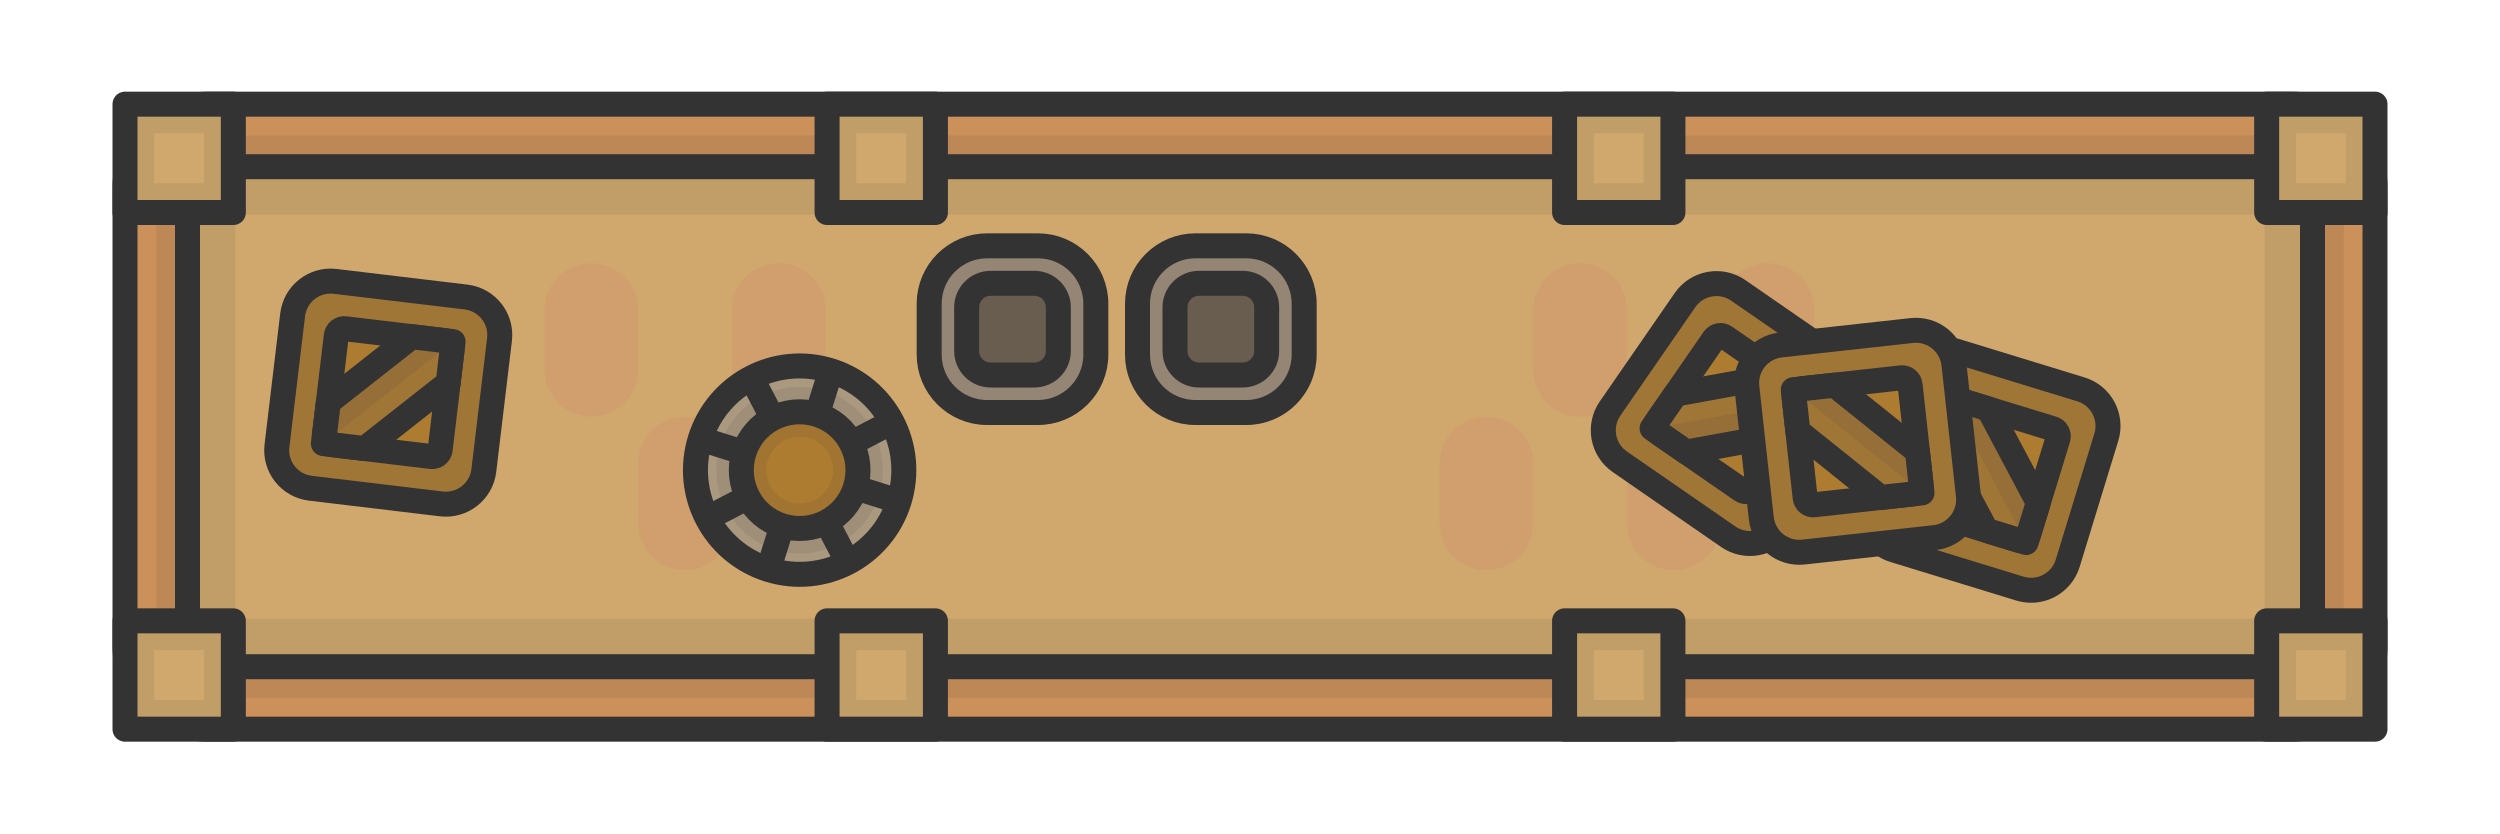
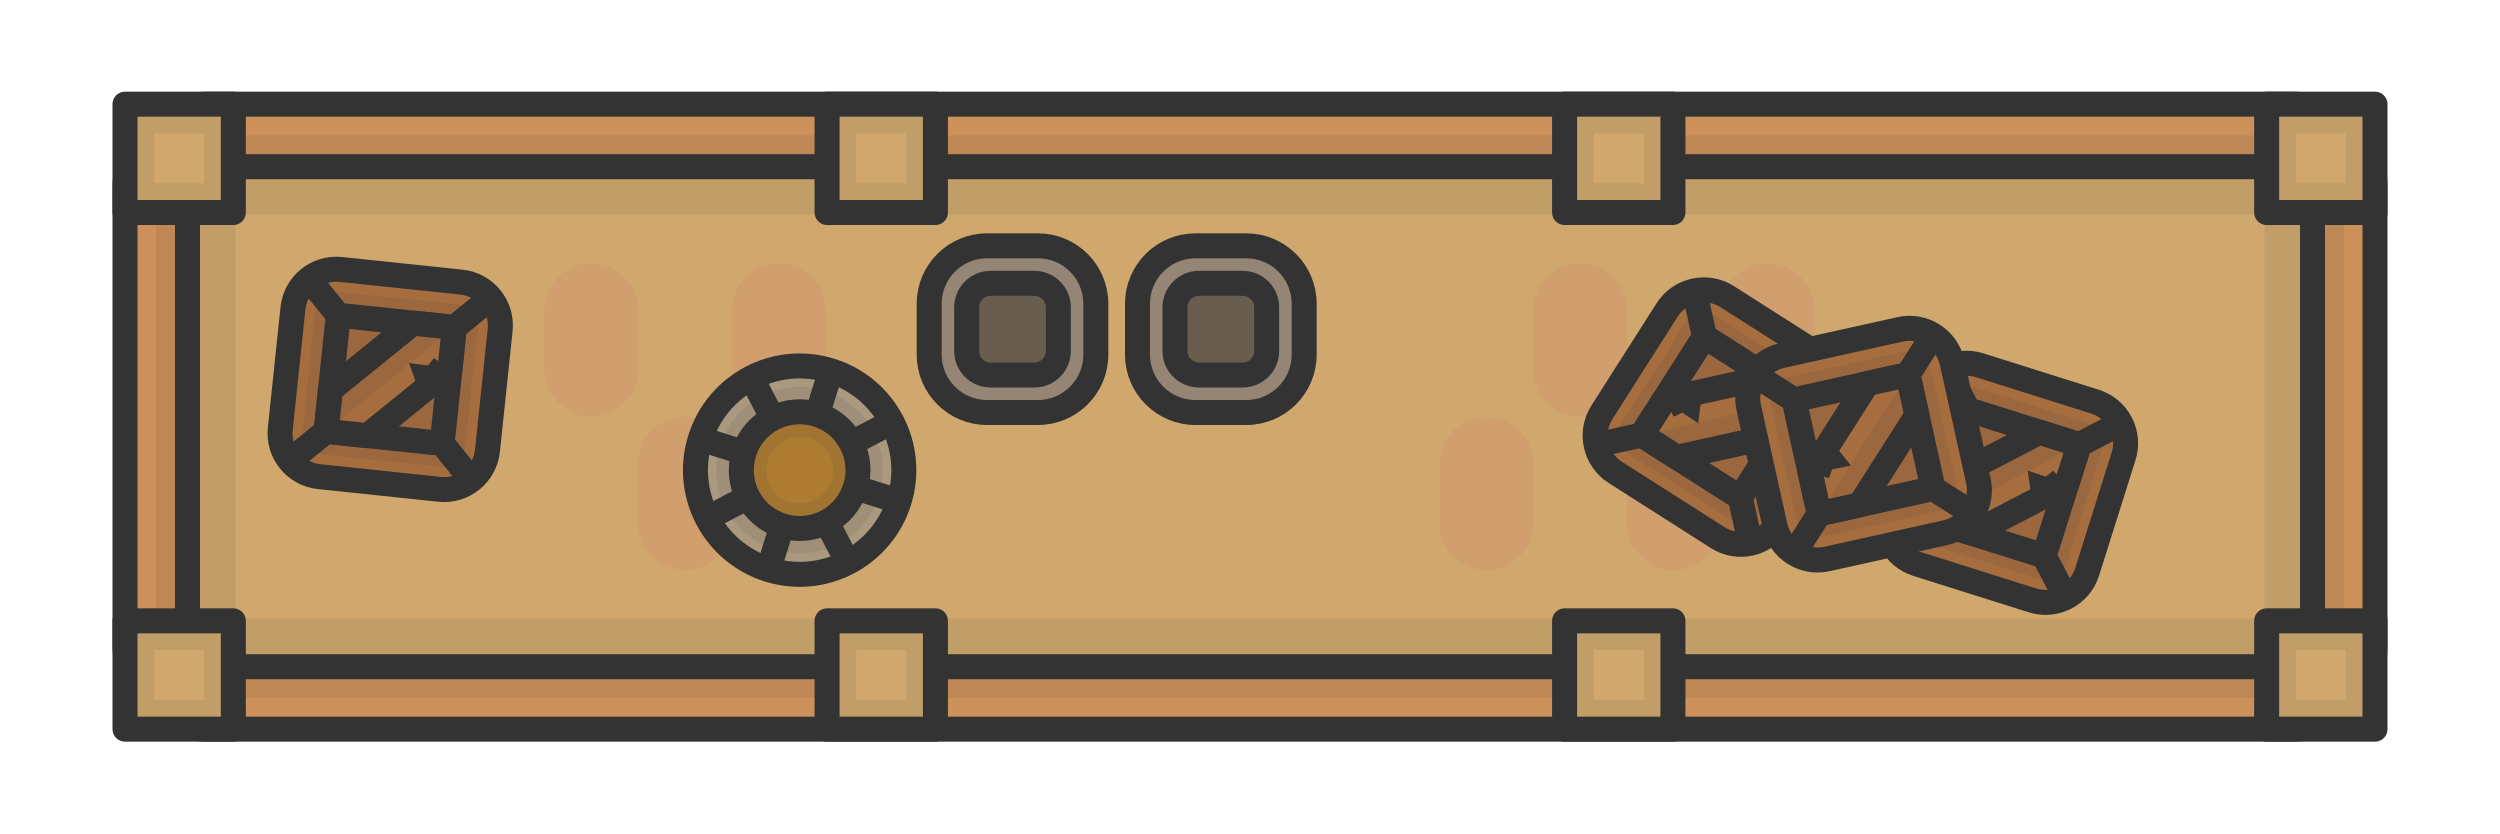
<svg xmlns="http://www.w3.org/2000/svg" width="1500mm" height="500mm" viewBox="0 0 1500 500" version="1.1" id="svg8079">
  <defs id="defs8076" />
  <g id="layer1">
-     <g id="g1235" transform="matrix(5,0,0,5,0,-2.1525574e-6)">
-       <rect style="fill:#cc905a;fill-opacity:1;fill-rule:evenodd;stroke:#333333;stroke-width:3;stroke-linecap:round;stroke-linejoin:round;stroke-miterlimit:4;stroke-dasharray:none;stroke-dashoffset:188.976" id="rect8162" width="270" height="75" x="15" y="12.5" ry="9.926" />
-       <rect style="fill:#d0a86d;fill-opacity:1;fill-rule:evenodd;stroke:#333333;stroke-width:3;stroke-linecap:round;stroke-linejoin:round;stroke-miterlimit:4;stroke-dasharray:none;stroke-dashoffset:188.976" id="rect8162-0" width="255" height="60" x="22.5" y="20" ry="4.42" />
-       <rect style="fill:none;fill-opacity:1;fill-rule:evenodd;stroke:#333333;stroke-width:9.5;stroke-linecap:round;stroke-linejoin:round;stroke-miterlimit:4;stroke-dasharray:none;stroke-dashoffset:188.976;stroke-opacity:0.1" id="rect8162-0-3" width="253" height="58" x="23.5" y="21" ry="4.273" />
-       <g id="g20707" transform="translate(-64.5,4.999998)">
-         <rect style="fill:#d0a86d;fill-opacity:1;fill-rule:evenodd;stroke:#333333;stroke-width:3;stroke-linecap:round;stroke-linejoin:round;stroke-miterlimit:4;stroke-dasharray:none;stroke-dashoffset:188.976;stroke-opacity:1" id="rect18654" width="13" height="13" x="79.5" y="7.5" ry="0" />
-         <rect style="fill:none;fill-opacity:1;fill-rule:evenodd;stroke:#333333;stroke-width:3;stroke-linecap:round;stroke-linejoin:round;stroke-miterlimit:4;stroke-dasharray:none;stroke-dashoffset:188.976;stroke-opacity:0.1" id="rect20543" width="9" height="9" x="81.5" y="9.5" />
+     <rect style="fill:#cc905a;fill-opacity:1;fill-rule:evenodd;stroke:#333333;stroke-width:15;stroke-linecap:round;stroke-linejoin:round;stroke-miterlimit:4;stroke-dasharray:none;stroke-dashoffset:188.976" id="rect8162" width="1350" height="375" x="75" y="62.5" ry="49.631" />
+     <rect style="fill:#d0a86d;fill-opacity:1;fill-rule:evenodd;stroke:#333333;stroke-width:15;stroke-linecap:round;stroke-linejoin:round;stroke-miterlimit:4;stroke-dasharray:none;stroke-dashoffset:188.976" id="rect8162-0" width="1275" height="300" x="112.5" y="100" ry="22.1" />
+     <rect style="fill:none;fill-opacity:1;fill-rule:evenodd;stroke:#333333;stroke-width:47.5;stroke-linecap:round;stroke-linejoin:round;stroke-miterlimit:4;stroke-dasharray:none;stroke-dashoffset:188.976;stroke-opacity:0.1" id="rect8162-0-3" width="1265" height="290" x="117.5" y="105" ry="21.364" />
+     <g id="g20707" transform="matrix(5,0,0,5,-322.5,24.99999)">
+       <rect style="fill:#d0a86d;fill-opacity:1;fill-rule:evenodd;stroke:#333333;stroke-width:3;stroke-linecap:round;stroke-linejoin:round;stroke-miterlimit:4;stroke-dasharray:none;stroke-dashoffset:188.976;stroke-opacity:1" id="rect18654" width="13" height="13" x="79.5" y="7.5" ry="0" />
+       <rect style="fill:none;fill-opacity:1;fill-rule:evenodd;stroke:#333333;stroke-width:3;stroke-linecap:round;stroke-linejoin:round;stroke-miterlimit:4;stroke-dasharray:none;stroke-dashoffset:188.976;stroke-opacity:0.1" id="rect20543" width="9" height="9" x="81.5" y="9.5" />
+     </g>
+     <g id="g20707-4" transform="matrix(5,0,0,5,-322.5,335)">
+       <rect style="fill:#d0a86d;fill-opacity:1;fill-rule:evenodd;stroke:#333333;stroke-width:3;stroke-linecap:round;stroke-linejoin:round;stroke-miterlimit:4;stroke-dasharray:none;stroke-dashoffset:188.976;stroke-opacity:1" id="rect18654-0" width="13" height="13" x="79.5" y="7.5" ry="0" />
+       <rect style="fill:none;fill-opacity:1;fill-rule:evenodd;stroke:#333333;stroke-width:3;stroke-linecap:round;stroke-linejoin:round;stroke-miterlimit:4;stroke-dasharray:none;stroke-dashoffset:188.976;stroke-opacity:0.1" id="rect20543-4" width="9" height="9" x="81.5" y="9.5" />
+     </g>
+     <g id="g20707-1" transform="matrix(5,0,0,5,962.5,24.99999)">
+       <rect style="fill:#d0a86d;fill-opacity:1;fill-rule:evenodd;stroke:#333333;stroke-width:3;stroke-linecap:round;stroke-linejoin:round;stroke-miterlimit:4;stroke-dasharray:none;stroke-dashoffset:188.976;stroke-opacity:1" id="rect18654-9" width="13" height="13" x="79.5" y="7.5" ry="0" />
+       <rect style="fill:none;fill-opacity:1;fill-rule:evenodd;stroke:#333333;stroke-width:3;stroke-linecap:round;stroke-linejoin:round;stroke-miterlimit:4;stroke-dasharray:none;stroke-dashoffset:188.976;stroke-opacity:0.1" id="rect20543-7" width="9" height="9" x="81.5" y="9.5" />
+     </g>
+     <g id="g2453" transform="matrix(5,0,0,5,488.75,255.0038)">
+       <g id="g20707-7-1" transform="translate(-78,-46.00075)">
+         <rect style="fill:#d0a86d;fill-opacity:1;fill-rule:evenodd;stroke:#333333;stroke-width:3;stroke-linecap:round;stroke-linejoin:round;stroke-miterlimit:4;stroke-dasharray:none;stroke-dashoffset:188.976;stroke-opacity:1" id="rect18654-2-4" width="13" height="13" x="79.5" y="7.5" ry="0" />
+         <rect style="fill:none;fill-opacity:1;fill-rule:evenodd;stroke:#333333;stroke-width:3;stroke-linecap:round;stroke-linejoin:round;stroke-miterlimit:4;stroke-dasharray:none;stroke-dashoffset:188.976;stroke-opacity:0.1" id="rect20543-9-1" width="9" height="9" x="81.5" y="9.5" />
      </g>
-       <g id="g20707-4" transform="translate(-64.5,67)">
-         <rect style="fill:#d0a86d;fill-opacity:1;fill-rule:evenodd;stroke:#333333;stroke-width:3;stroke-linecap:round;stroke-linejoin:round;stroke-miterlimit:4;stroke-dasharray:none;stroke-dashoffset:188.976;stroke-opacity:1" id="rect18654-0" width="13" height="13" x="79.5" y="7.5" ry="0" />
-         <rect style="fill:none;fill-opacity:1;fill-rule:evenodd;stroke:#333333;stroke-width:3;stroke-linecap:round;stroke-linejoin:round;stroke-miterlimit:4;stroke-dasharray:none;stroke-dashoffset:188.976;stroke-opacity:0.1" id="rect20543-4" width="9" height="9" x="81.5" y="9.5" />
+       <g id="g20707-1-1-0" transform="translate(10.5,-46.00075)">
+         <rect style="fill:#d0a86d;fill-opacity:1;fill-rule:evenodd;stroke:#333333;stroke-width:3;stroke-linecap:round;stroke-linejoin:round;stroke-miterlimit:4;stroke-dasharray:none;stroke-dashoffset:188.976;stroke-opacity:1" id="rect18654-9-4-8" width="13" height="13" x="79.5" y="7.5" ry="0" />
+         <rect style="fill:none;fill-opacity:1;fill-rule:evenodd;stroke:#333333;stroke-width:3;stroke-linecap:round;stroke-linejoin:round;stroke-miterlimit:4;stroke-dasharray:none;stroke-dashoffset:188.976;stroke-opacity:0.1" id="rect20543-7-7-2" width="9" height="9" x="81.5" y="9.5" />
      </g>
-       <g id="g20707-1" transform="translate(192.5,4.999998)">
-         <rect style="fill:#d0a86d;fill-opacity:1;fill-rule:evenodd;stroke:#333333;stroke-width:3;stroke-linecap:round;stroke-linejoin:round;stroke-miterlimit:4;stroke-dasharray:none;stroke-dashoffset:188.976;stroke-opacity:1" id="rect18654-9" width="13" height="13" x="79.5" y="7.5" ry="0" />
-         <rect style="fill:none;fill-opacity:1;fill-rule:evenodd;stroke:#333333;stroke-width:3;stroke-linecap:round;stroke-linejoin:round;stroke-miterlimit:4;stroke-dasharray:none;stroke-dashoffset:188.976;stroke-opacity:0.1" id="rect20543-7" width="9" height="9" x="81.5" y="9.5" />
+     </g>
+     <g id="g2453-4" transform="matrix(5,0,0,5,488.75,565.0037)">
+       <g id="g20707-7-1-7" transform="translate(-78,-46.00075)">
+         <rect style="fill:#d0a86d;fill-opacity:1;fill-rule:evenodd;stroke:#333333;stroke-width:3;stroke-linecap:round;stroke-linejoin:round;stroke-miterlimit:4;stroke-dasharray:none;stroke-dashoffset:188.976;stroke-opacity:1" id="rect18654-2-4-5" width="13" height="13" x="79.5" y="7.5" ry="0" />
+         <rect style="fill:none;fill-opacity:1;fill-rule:evenodd;stroke:#333333;stroke-width:3;stroke-linecap:round;stroke-linejoin:round;stroke-miterlimit:4;stroke-dasharray:none;stroke-dashoffset:188.976;stroke-opacity:0.1" id="rect20543-9-1-7" width="9" height="9" x="81.5" y="9.5" />
      </g>
-       <g id="g2453" transform="translate(97.75,51.00075)">
-         <g id="g20707-7-1" transform="translate(-78,-46.00075)">
-           <rect style="fill:#d0a86d;fill-opacity:1;fill-rule:evenodd;stroke:#333333;stroke-width:3;stroke-linecap:round;stroke-linejoin:round;stroke-miterlimit:4;stroke-dasharray:none;stroke-dashoffset:188.976;stroke-opacity:1" id="rect18654-2-4" width="13" height="13" x="79.5" y="7.5" ry="0" />
-           <rect style="fill:none;fill-opacity:1;fill-rule:evenodd;stroke:#333333;stroke-width:3;stroke-linecap:round;stroke-linejoin:round;stroke-miterlimit:4;stroke-dasharray:none;stroke-dashoffset:188.976;stroke-opacity:0.1" id="rect20543-9-1" width="9" height="9" x="81.5" y="9.5" />
-         </g>
-         <g id="g20707-1-1-0" transform="translate(10.5,-46.00075)">
-           <rect style="fill:#d0a86d;fill-opacity:1;fill-rule:evenodd;stroke:#333333;stroke-width:3;stroke-linecap:round;stroke-linejoin:round;stroke-miterlimit:4;stroke-dasharray:none;stroke-dashoffset:188.976;stroke-opacity:1" id="rect18654-9-4-8" width="13" height="13" x="79.5" y="7.5" ry="0" />
-           <rect style="fill:none;fill-opacity:1;fill-rule:evenodd;stroke:#333333;stroke-width:3;stroke-linecap:round;stroke-linejoin:round;stroke-miterlimit:4;stroke-dasharray:none;stroke-dashoffset:188.976;stroke-opacity:0.1" id="rect20543-7-7-2" width="9" height="9" x="81.5" y="9.5" />
-         </g>
+       <g id="g20707-1-1-0-8" transform="translate(10.5,-46.00075)">
+         <rect style="fill:#d0a86d;fill-opacity:1;fill-rule:evenodd;stroke:#333333;stroke-width:3;stroke-linecap:round;stroke-linejoin:round;stroke-miterlimit:4;stroke-dasharray:none;stroke-dashoffset:188.976;stroke-opacity:1" id="rect18654-9-4-8-6" width="13" height="13" x="79.5" y="7.5" ry="0" />
+         <rect style="fill:none;fill-opacity:1;fill-rule:evenodd;stroke:#333333;stroke-width:3;stroke-linecap:round;stroke-linejoin:round;stroke-miterlimit:4;stroke-dasharray:none;stroke-dashoffset:188.976;stroke-opacity:0.1" id="rect20543-7-7-2-5" width="9" height="9" x="81.5" y="9.5" />
      </g>
-       <g id="g2453-4" transform="translate(97.75,113.0007)">
-         <g id="g20707-7-1-7" transform="translate(-78,-46.00075)">
-           <rect style="fill:#d0a86d;fill-opacity:1;fill-rule:evenodd;stroke:#333333;stroke-width:3;stroke-linecap:round;stroke-linejoin:round;stroke-miterlimit:4;stroke-dasharray:none;stroke-dashoffset:188.976;stroke-opacity:1" id="rect18654-2-4-5" width="13" height="13" x="79.5" y="7.5" ry="0" />
-           <rect style="fill:none;fill-opacity:1;fill-rule:evenodd;stroke:#333333;stroke-width:3;stroke-linecap:round;stroke-linejoin:round;stroke-miterlimit:4;stroke-dasharray:none;stroke-dashoffset:188.976;stroke-opacity:0.1" id="rect20543-9-1-7" width="9" height="9" x="81.5" y="9.5" />
-         </g>
-         <g id="g20707-1-1-0-8" transform="translate(10.5,-46.00075)">
-           <rect style="fill:#d0a86d;fill-opacity:1;fill-rule:evenodd;stroke:#333333;stroke-width:3;stroke-linecap:round;stroke-linejoin:round;stroke-miterlimit:4;stroke-dasharray:none;stroke-dashoffset:188.976;stroke-opacity:1" id="rect18654-9-4-8-6" width="13" height="13" x="79.5" y="7.5" ry="0" />
-           <rect style="fill:none;fill-opacity:1;fill-rule:evenodd;stroke:#333333;stroke-width:3;stroke-linecap:round;stroke-linejoin:round;stroke-miterlimit:4;stroke-dasharray:none;stroke-dashoffset:188.976;stroke-opacity:0.1" id="rect20543-7-7-2-5" width="9" height="9" x="81.5" y="9.5" />
-         </g>
-       </g>
-       <g id="g20707-0" transform="translate(192.5,67)">
-         <rect style="fill:#d0a86d;fill-opacity:1;fill-rule:evenodd;stroke:#333333;stroke-width:3;stroke-linecap:round;stroke-linejoin:round;stroke-miterlimit:4;stroke-dasharray:none;stroke-dashoffset:188.976;stroke-opacity:1" id="rect18654-1" width="13" height="13" x="79.5" y="7.5" ry="0" />
-         <rect style="fill:none;fill-opacity:1;fill-rule:evenodd;stroke:#333333;stroke-width:3;stroke-linecap:round;stroke-linejoin:round;stroke-miterlimit:4;stroke-dasharray:none;stroke-dashoffset:188.976;stroke-opacity:0.1" id="rect20543-2" width="9" height="9" x="81.5" y="9.5" />
-       </g>
-       <g id="g1750" transform="translate(0,3.870562)">
-         <rect style="fill:#d09f6d;fill-opacity:1;fill-rule:evenodd;stroke:#333333;stroke-width:0;stroke-linecap:round;stroke-linejoin:round;stroke-miterlimit:4;stroke-dasharray:none;stroke-dashoffset:188.976;stroke-opacity:1" id="rect3130" width="18.419" height="11.245" x="27.71" y="-99.071" ry="5.623" transform="rotate(90)" />
-         <rect style="fill:#d09f6d;fill-opacity:1;fill-rule:evenodd;stroke:#333333;stroke-width:0;stroke-linecap:round;stroke-linejoin:round;stroke-miterlimit:4;stroke-dasharray:none;stroke-dashoffset:188.976;stroke-opacity:1" id="rect3130-7" width="18.419" height="11.245" x="46.129" y="-87.825" ry="5.623" transform="rotate(90)" />
-         <rect style="fill:#d09f6d;fill-opacity:1;fill-rule:evenodd;stroke:#333333;stroke-width:0;stroke-linecap:round;stroke-linejoin:round;stroke-miterlimit:4;stroke-dasharray:none;stroke-dashoffset:188.976;stroke-opacity:1" id="rect3130-5" width="18.419" height="11.245" x="27.71" y="-76.58" ry="5.623" transform="rotate(90)" />
-       </g>
-       <g id="g1745" transform="translate(0,2.15241)">
-         <rect style="fill:#d09f6d;fill-opacity:1;fill-rule:evenodd;stroke:#333333;stroke-width:0;stroke-linecap:round;stroke-linejoin:round;stroke-miterlimit:4;stroke-dasharray:none;stroke-dashoffset:188.976;stroke-opacity:1" id="rect3130-8" width="18.419" height="11.245" x="-47.848" y="206.482" ry="5.623" transform="rotate(-90)" />
-         <rect style="fill:#d09f6d;fill-opacity:1;fill-rule:evenodd;stroke:#333333;stroke-width:0;stroke-linecap:round;stroke-linejoin:round;stroke-miterlimit:4;stroke-dasharray:none;stroke-dashoffset:188.976;stroke-opacity:1" id="rect3130-4" width="18.419" height="11.245" x="-66.267" y="172.746" ry="5.623" transform="rotate(-90)" />
-         <rect style="fill:#d09f6d;fill-opacity:1;fill-rule:evenodd;stroke:#333333;stroke-width:0;stroke-linecap:round;stroke-linejoin:round;stroke-miterlimit:4;stroke-dasharray:none;stroke-dashoffset:188.976;stroke-opacity:1" id="rect3130-7-0" width="18.419" height="11.245" x="-47.848" y="183.991" ry="5.623" transform="rotate(-90)" />
-         <rect style="fill:#d09f6d;fill-opacity:1;fill-rule:evenodd;stroke:#333333;stroke-width:0;stroke-linecap:round;stroke-linejoin:round;stroke-miterlimit:4;stroke-dasharray:none;stroke-dashoffset:188.976;stroke-opacity:1" id="rect3130-5-1" width="18.419" height="11.245" x="-66.267" y="195.237" ry="5.623" transform="rotate(-90)" />
-       </g>
-       <g id="g9792" transform="rotate(6.823308,72.48314,19.94233)">
-         <rect style="fill:#a07637;fill-opacity:1;fill-rule:evenodd;stroke:#333333;stroke-width:3;stroke-linecap:round;stroke-linejoin:round;stroke-miterlimit:4;stroke-dasharray:none;stroke-dashoffset:188.976;stroke-opacity:1" id="rect5899" width="25" height="25" x="37.5" y="37.5" ry="4.59" />
-         <rect style="fill:#ad7c31;fill-opacity:1;fill-rule:evenodd;stroke:#333333;stroke-width:3;stroke-linecap:round;stroke-linejoin:round;stroke-miterlimit:4;stroke-dasharray:none;stroke-dashoffset:188.976;stroke-opacity:1" id="rect5899-1" width="14" height="14" x="43" y="43" ry="0.954" />
-         <path style="fill:#a07637;fill-opacity:1;stroke:#333333;stroke-width:3;stroke-linecap:butt;stroke-linejoin:round;stroke-miterlimit:4;stroke-dasharray:none;stroke-opacity:1" d="M 43,57 43,52 l 9,-9 5,10e-7 L 57,48 48,57 Z" id="path7105" />
-         <path style="fill:#333333;fill-opacity:0.1;stroke:#000000;stroke-width:0;stroke-linecap:butt;stroke-linejoin:miter;stroke-miterlimit:4;stroke-dasharray:none;stroke-opacity:1" d="m 43,57 v -5 l 9,-9 h 5 z" id="path9607" />
-       </g>
-       <g id="g9792-6" transform="rotate(107.0341,141.8926,122.8752)">
-         <rect style="fill:#a07637;fill-opacity:1;fill-rule:evenodd;stroke:#333333;stroke-width:3;stroke-linecap:round;stroke-linejoin:round;stroke-miterlimit:4;stroke-dasharray:none;stroke-dashoffset:188.976;stroke-opacity:1" id="rect5899-6" width="25" height="25" x="37.5" y="37.5" ry="4.59" />
-         <rect style="fill:#ad7c31;fill-opacity:1;fill-rule:evenodd;stroke:#333333;stroke-width:3;stroke-linecap:round;stroke-linejoin:round;stroke-miterlimit:4;stroke-dasharray:none;stroke-dashoffset:188.976;stroke-opacity:1" id="rect5899-1-7" width="14" height="14" x="43" y="43" ry="0.954" />
-         <path style="fill:#a07637;fill-opacity:1;stroke:#333333;stroke-width:3;stroke-linecap:butt;stroke-linejoin:round;stroke-miterlimit:4;stroke-dasharray:none;stroke-opacity:1" d="M 43,57 43,52 l 9,-9 5,10e-7 L 57,48 48,57 Z" id="path7105-8" />
-         <path style="fill:#333333;fill-opacity:0.1;stroke:#000000;stroke-width:0;stroke-linecap:butt;stroke-linejoin:miter;stroke-miterlimit:4;stroke-dasharray:none;stroke-opacity:1" d="m 43,57 v -5 l 9,-9 h 5 z" id="path9607-7" />
-       </g>
-       <g id="g9792-6-2" transform="rotate(-145.3478,128.9361,25.16939)">
-         <rect style="fill:#a07637;fill-opacity:1;fill-rule:evenodd;stroke:#333333;stroke-width:3;stroke-linecap:round;stroke-linejoin:round;stroke-miterlimit:4;stroke-dasharray:none;stroke-dashoffset:188.976;stroke-opacity:1" id="rect5899-6-3" width="25" height="25" x="37.5" y="37.5" ry="4.59" />
-         <rect style="fill:#ad7c31;fill-opacity:1;fill-rule:evenodd;stroke:#333333;stroke-width:3;stroke-linecap:round;stroke-linejoin:round;stroke-miterlimit:4;stroke-dasharray:none;stroke-dashoffset:188.976;stroke-opacity:1" id="rect5899-1-7-2" width="14" height="14" x="43" y="43" ry="0.954" />
-         <path style="fill:#a07637;fill-opacity:1;stroke:#333333;stroke-width:3;stroke-linecap:butt;stroke-linejoin:round;stroke-miterlimit:4;stroke-dasharray:none;stroke-opacity:1" d="M 43,57 43,52 l 9,-9 5,10e-7 L 57,48 48,57 Z" id="path7105-8-7" />
-         <path style="fill:#333333;fill-opacity:0.1;stroke:#000000;stroke-width:0;stroke-linecap:butt;stroke-linejoin:miter;stroke-miterlimit:4;stroke-dasharray:none;stroke-opacity:1" d="m 43,57 v -5 l 9,-9 h 5 z" id="path9607-7-9" />
-       </g>
-       <g id="g9792-6-2-3" transform="rotate(83.71478,134.8078,147.9804)">
-         <rect style="fill:#a07637;fill-opacity:1;fill-rule:evenodd;stroke:#333333;stroke-width:3;stroke-linecap:round;stroke-linejoin:round;stroke-miterlimit:4;stroke-dasharray:none;stroke-dashoffset:188.976;stroke-opacity:1" id="rect5899-6-3-9" width="25" height="25" x="37.5" y="37.5" ry="4.59" />
-         <rect style="fill:#ad7c31;fill-opacity:1;fill-rule:evenodd;stroke:#333333;stroke-width:3;stroke-linecap:round;stroke-linejoin:round;stroke-miterlimit:4;stroke-dasharray:none;stroke-dashoffset:188.976;stroke-opacity:1" id="rect5899-1-7-2-8" width="14" height="14" x="43" y="43" ry="0.954" />
-         <path style="fill:#a07637;fill-opacity:1;stroke:#333333;stroke-width:3;stroke-linecap:butt;stroke-linejoin:round;stroke-miterlimit:4;stroke-dasharray:none;stroke-opacity:1" d="M 43,57 43,52 l 9,-9 5,10e-7 L 57,48 48,57 Z" id="path7105-8-7-4" />
-         <path style="fill:#333333;fill-opacity:0.1;stroke:#000000;stroke-width:0;stroke-linecap:butt;stroke-linejoin:miter;stroke-miterlimit:4;stroke-dasharray:none;stroke-opacity:1" d="m 43,57 v -5 l 9,-9 h 5 z" id="path9607-7-9-2" />
-       </g>
-       <g id="g18120" transform="rotate(17.4697,-85.65225,343.333)">
-         <circle style="fill:#ab997f;fill-opacity:1;fill-rule:evenodd;stroke:#333333;stroke-width:3;stroke-linecap:round;stroke-linejoin:round;stroke-miterlimit:4;stroke-dasharray:none;stroke-dashoffset:188.976;stroke-opacity:1" id="path12881-6-8" cx="1.448" cy="15.131" r="12.5" />
-         <path style="fill:none;stroke:#333333;stroke-width:3;stroke-linecap:butt;stroke-linejoin:miter;stroke-miterlimit:4;stroke-dasharray:none;stroke-opacity:1" d="m -10.052,15.131 h 23" id="path17233-7" />
-         <path style="fill:none;stroke:#333333;stroke-width:3;stroke-linecap:butt;stroke-linejoin:miter;stroke-miterlimit:4;stroke-dasharray:none;stroke-opacity:1" d="M -6.684,6.999 9.58,23.263" id="path17233-3-9" />
-         <path style="fill:none;stroke:#333333;stroke-width:3;stroke-linecap:butt;stroke-linejoin:miter;stroke-miterlimit:4;stroke-dasharray:none;stroke-opacity:1" d="m 1.448,3.631 v 23" id="path17233-6-1" />
-         <path style="fill:none;stroke:#333333;stroke-width:3;stroke-linecap:butt;stroke-linejoin:miter;stroke-miterlimit:4;stroke-dasharray:none;stroke-opacity:1" d="M -6.684,23.263 9.58,6.999" id="path17233-2-5" />
-         <circle style="fill:#ad7c31;fill-opacity:1;fill-rule:evenodd;stroke:#333333;stroke-width:3;stroke-linecap:round;stroke-linejoin:round;stroke-miterlimit:4;stroke-dasharray:none;stroke-dashoffset:188.976;stroke-opacity:1" id="path12881-1" cx="1.448" cy="15.131" r="7" />
-         <ellipse style="fill:none;fill-opacity:1;fill-rule:evenodd;stroke:#333333;stroke-width:6;stroke-linecap:round;stroke-linejoin:round;stroke-miterlimit:4;stroke-dasharray:none;stroke-dashoffset:188.976;stroke-opacity:0.1" id="path18009" cx="1.448" cy="15.131" rx="7" ry="7" />
-       </g>
-       <g id="g5823" transform="translate(40,-42)">
-         <rect style="fill:#958575;fill-opacity:1;fill-rule:evenodd;stroke:#333333;stroke-width:3;stroke-linecap:round;stroke-linejoin:round;stroke-miterlimit:4;stroke-dasharray:none;stroke-dashoffset:188.976;stroke-opacity:1" id="rect5296" width="20" height="20" x="71.5" y="71.5" ry="6.951" />
-         <rect style="fill:#695d4f;fill-opacity:1;fill-rule:evenodd;stroke:#333333;stroke-width:3;stroke-linecap:round;stroke-linejoin:round;stroke-miterlimit:4;stroke-dasharray:none;stroke-dashoffset:188.976;stroke-opacity:1" id="rect5296-0" width="11" height="11" x="76" y="76" ry="2.877" />
-       </g>
-       <g id="g5823-5" transform="translate(65,-42)">
-         <rect style="fill:#958575;fill-opacity:1;fill-rule:evenodd;stroke:#333333;stroke-width:3;stroke-linecap:round;stroke-linejoin:round;stroke-miterlimit:4;stroke-dasharray:none;stroke-dashoffset:188.976;stroke-opacity:1" id="rect5296-8" width="20" height="20" x="71.5" y="71.5" ry="6.951" />
-         <rect style="fill:#695d4f;fill-opacity:1;fill-rule:evenodd;stroke:#333333;stroke-width:3;stroke-linecap:round;stroke-linejoin:round;stroke-miterlimit:4;stroke-dasharray:none;stroke-dashoffset:188.976;stroke-opacity:1" id="rect5296-0-6" width="11" height="11" x="76" y="76" ry="2.877" />
-       </g>
+     </g>
+     <g id="g20707-0" transform="matrix(5,0,0,5,962.5,335)">
+       <rect style="fill:#d0a86d;fill-opacity:1;fill-rule:evenodd;stroke:#333333;stroke-width:3;stroke-linecap:round;stroke-linejoin:round;stroke-miterlimit:4;stroke-dasharray:none;stroke-dashoffset:188.976;stroke-opacity:1" id="rect18654-1" width="13" height="13" x="79.5" y="7.5" ry="0" />
+       <rect style="fill:none;fill-opacity:1;fill-rule:evenodd;stroke:#333333;stroke-width:3;stroke-linecap:round;stroke-linejoin:round;stroke-miterlimit:4;stroke-dasharray:none;stroke-dashoffset:188.976;stroke-opacity:0.1" id="rect20543-2" width="9" height="9" x="81.5" y="9.5" />
+     </g>
+     <g id="g1750" transform="matrix(5,0,0,5,0,19.35281)">
+       <rect style="fill:#d09f6d;fill-opacity:1;fill-rule:evenodd;stroke:#333333;stroke-width:0;stroke-linecap:round;stroke-linejoin:round;stroke-miterlimit:4;stroke-dasharray:none;stroke-dashoffset:188.976;stroke-opacity:1" id="rect3130" width="18.419" height="11.245" x="27.71" y="-99.071" ry="5.623" transform="rotate(90)" />
+       <rect style="fill:#d09f6d;fill-opacity:1;fill-rule:evenodd;stroke:#333333;stroke-width:0;stroke-linecap:round;stroke-linejoin:round;stroke-miterlimit:4;stroke-dasharray:none;stroke-dashoffset:188.976;stroke-opacity:1" id="rect3130-7" width="18.419" height="11.245" x="46.129" y="-87.825" ry="5.623" transform="rotate(90)" />
+       <rect style="fill:#d09f6d;fill-opacity:1;fill-rule:evenodd;stroke:#333333;stroke-width:0;stroke-linecap:round;stroke-linejoin:round;stroke-miterlimit:4;stroke-dasharray:none;stroke-dashoffset:188.976;stroke-opacity:1" id="rect3130-5" width="18.419" height="11.245" x="27.71" y="-76.58" ry="5.623" transform="rotate(90)" />
+     </g>
+     <g id="g1745" transform="matrix(5,0,0,5,0,10.76205)">
+       <rect style="fill:#d09f6d;fill-opacity:1;fill-rule:evenodd;stroke:#333333;stroke-width:0;stroke-linecap:round;stroke-linejoin:round;stroke-miterlimit:4;stroke-dasharray:none;stroke-dashoffset:188.976;stroke-opacity:1" id="rect3130-8" width="18.419" height="11.245" x="-47.848" y="206.482" ry="5.623" transform="rotate(-90)" />
+       <rect style="fill:#d09f6d;fill-opacity:1;fill-rule:evenodd;stroke:#333333;stroke-width:0;stroke-linecap:round;stroke-linejoin:round;stroke-miterlimit:4;stroke-dasharray:none;stroke-dashoffset:188.976;stroke-opacity:1" id="rect3130-4" width="18.419" height="11.245" x="-66.267" y="172.746" ry="5.623" transform="rotate(-90)" />
+       <rect style="fill:#d09f6d;fill-opacity:1;fill-rule:evenodd;stroke:#333333;stroke-width:0;stroke-linecap:round;stroke-linejoin:round;stroke-miterlimit:4;stroke-dasharray:none;stroke-dashoffset:188.976;stroke-opacity:1" id="rect3130-7-0" width="18.419" height="11.245" x="-47.848" y="183.991" ry="5.623" transform="rotate(-90)" />
+       <rect style="fill:#d09f6d;fill-opacity:1;fill-rule:evenodd;stroke:#333333;stroke-width:0;stroke-linecap:round;stroke-linejoin:round;stroke-miterlimit:4;stroke-dasharray:none;stroke-dashoffset:188.976;stroke-opacity:1" id="rect3130-5-1" width="18.419" height="11.245" x="-66.267" y="195.237" ry="5.623" transform="rotate(-90)" />
+     </g>
+     <g id="g18120" transform="matrix(4.769379,1.501007,-1.501007,4.769379,495.5921,207.7444)">
+       <circle style="fill:#ab997f;fill-opacity:1;fill-rule:evenodd;stroke:#333333;stroke-width:3;stroke-linecap:round;stroke-linejoin:round;stroke-miterlimit:4;stroke-dasharray:none;stroke-dashoffset:188.976;stroke-opacity:1" id="path12881-6-8" cx="1.448" cy="15.131" r="12.5" />
+       <path style="fill:none;stroke:#333333;stroke-width:3;stroke-linecap:butt;stroke-linejoin:miter;stroke-miterlimit:4;stroke-dasharray:none;stroke-opacity:1" d="m -10.052,15.131 h 23" id="path17233-7" />
+       <path style="fill:none;stroke:#333333;stroke-width:3;stroke-linecap:butt;stroke-linejoin:miter;stroke-miterlimit:4;stroke-dasharray:none;stroke-opacity:1" d="M -6.684,6.999 9.58,23.263" id="path17233-3-9" />
+       <path style="fill:none;stroke:#333333;stroke-width:3;stroke-linecap:butt;stroke-linejoin:miter;stroke-miterlimit:4;stroke-dasharray:none;stroke-opacity:1" d="m 1.448,3.631 v 23" id="path17233-6-1" />
+       <path style="fill:none;stroke:#333333;stroke-width:3;stroke-linecap:butt;stroke-linejoin:miter;stroke-miterlimit:4;stroke-dasharray:none;stroke-opacity:1" d="M -6.684,23.263 9.58,6.999" id="path17233-2-5" />
+       <circle style="fill:#ad7c31;fill-opacity:1;fill-rule:evenodd;stroke:#333333;stroke-width:3;stroke-linecap:round;stroke-linejoin:round;stroke-miterlimit:4;stroke-dasharray:none;stroke-dashoffset:188.976;stroke-opacity:1" id="path12881-1" cx="1.448" cy="15.131" r="7" />
+       <ellipse style="fill:none;fill-opacity:1;fill-rule:evenodd;stroke:#333333;stroke-width:6;stroke-linecap:round;stroke-linejoin:round;stroke-miterlimit:4;stroke-dasharray:none;stroke-dashoffset:188.976;stroke-opacity:0.1" id="path18009" cx="1.448" cy="15.131" rx="7" ry="7" />
+     </g>
+     <g id="g5823" transform="matrix(5,0,0,5,200,-210)">
+       <rect style="fill:#958575;fill-opacity:1;fill-rule:evenodd;stroke:#333333;stroke-width:3;stroke-linecap:round;stroke-linejoin:round;stroke-miterlimit:4;stroke-dasharray:none;stroke-dashoffset:188.976;stroke-opacity:1" id="rect5296" width="20" height="20" x="71.5" y="71.5" ry="6.951" />
+       <rect style="fill:#695d4f;fill-opacity:1;fill-rule:evenodd;stroke:#333333;stroke-width:3;stroke-linecap:round;stroke-linejoin:round;stroke-miterlimit:4;stroke-dasharray:none;stroke-dashoffset:188.976;stroke-opacity:1" id="rect5296-0" width="11" height="11" x="76" y="76" ry="2.877" />
+     </g>
+     <g id="g5823-5" transform="matrix(5,0,0,5,325,-210)">
+       <rect style="fill:#958575;fill-opacity:1;fill-rule:evenodd;stroke:#333333;stroke-width:3;stroke-linecap:round;stroke-linejoin:round;stroke-miterlimit:4;stroke-dasharray:none;stroke-dashoffset:188.976;stroke-opacity:1" id="rect5296-8" width="20" height="20" x="71.5" y="71.5" ry="6.951" />
+       <rect style="fill:#695d4f;fill-opacity:1;fill-rule:evenodd;stroke:#333333;stroke-width:3;stroke-linecap:round;stroke-linejoin:round;stroke-miterlimit:4;stroke-dasharray:none;stroke-dashoffset:188.976;stroke-opacity:1" id="rect5296-0-6" width="11" height="11" x="76" y="76" ry="2.877" />
+     </g>
+     <g id="g2" transform="rotate(6,-1301.595,1669.52)">
+       <rect style="fill:#a66d3f;fill-opacity:1;fill-rule:evenodd;stroke:#333333;stroke-width:15;stroke-linecap:round;stroke-linejoin:round;stroke-miterlimit:4;stroke-dasharray:none;stroke-dashoffset:188.976;stroke-opacity:1" id="rect5899-64" width="125" height="125" x="12.5" y="12.5" ry="26.147" />
+       <rect style="fill:none;fill-opacity:1;fill-rule:evenodd;stroke:#333333;stroke-width:28;stroke-linecap:round;stroke-linejoin:round;stroke-miterlimit:4;stroke-dasharray:none;stroke-dashoffset:188.976;stroke-opacity:0.1" id="rect5899-1-2" width="70" height="70" x="40" y="40" ry="0" />
+       <rect style="fill:#9b673e;fill-opacity:1;fill-rule:evenodd;stroke:#333333;stroke-width:15;stroke-linecap:round;stroke-linejoin:round;stroke-miterlimit:4;stroke-dasharray:none;stroke-dashoffset:188.976;stroke-opacity:1" id="rect5899-1-78" width="70" height="70" x="40" y="40" ry="4.768" />
+       <path style="fill:#a66d3f;fill-opacity:1;stroke:#333333;stroke-width:15;stroke-linecap:butt;stroke-linejoin:round;stroke-miterlimit:4;stroke-dasharray:none;stroke-opacity:1" d="m 40,110 -5e-6,-25 45,-45 25,5e-6 5e-5,25 L 65,110 Z" id="path7105-4" />
+       <path style="fill:#333333;fill-opacity:0.1;stroke:#000000;stroke-width:0;stroke-linecap:butt;stroke-linejoin:miter;stroke-miterlimit:4;stroke-dasharray:none;stroke-opacity:1" d="M 40,110 V 85 L 85,40 H 110 Z" id="path9607-0" />
+       <path style="fill:none;stroke:#333333;stroke-width:15;stroke-linecap:butt;stroke-linejoin:miter;stroke-dasharray:none;stroke-opacity:1" d="M 110,40 132.5,17.5" id="path1" />
+       <path style="fill:none;stroke:#333333;stroke-width:15;stroke-linecap:butt;stroke-linejoin:miter;stroke-dasharray:none;stroke-opacity:1" d="m 132.5,132.5 -22.5,-22.5" id="path1-5" />
+       <path style="fill:none;stroke:#333333;stroke-width:15;stroke-linecap:butt;stroke-linejoin:miter;stroke-dasharray:none;stroke-opacity:1" d="m 40,40 -22.5,-22.5" id="path1-1" />
+       <path style="fill:none;stroke:#333333;stroke-width:15;stroke-linecap:butt;stroke-linejoin:miter;stroke-dasharray:none;stroke-opacity:1" d="m 17.5,132.5 22.5,-22.5" id="path1-5-8" />
+       <path style="fill:#333333;fill-opacity:1;stroke:#000000;stroke-width:0;stroke-linecap:butt;stroke-linejoin:miter;stroke-dasharray:none;stroke-opacity:1" d="m 94.329,82.888 -9.137,-18.801 11.509,0.264 2.999,-4.783 10.3,5.433 z" id="path2" />
+     </g>
+     <g id="g2-7" transform="rotate(17.5,-58.12157,3848.665)">
+       <rect style="fill:#a66d3f;fill-opacity:1;fill-rule:evenodd;stroke:#333333;stroke-width:15;stroke-linecap:round;stroke-linejoin:round;stroke-miterlimit:4;stroke-dasharray:none;stroke-dashoffset:188.976;stroke-opacity:1" id="rect5899" width="125" height="125" x="12.5" y="12.5" ry="26.147" />
+       <rect style="fill:none;fill-opacity:1;fill-rule:evenodd;stroke:#333333;stroke-width:28;stroke-linecap:round;stroke-linejoin:round;stroke-miterlimit:4;stroke-dasharray:none;stroke-dashoffset:188.976;stroke-opacity:0.1" id="rect5899-1-2-1" width="70" height="70" x="40" y="40" ry="0" />
+       <rect style="fill:#9b673e;fill-opacity:1;fill-rule:evenodd;stroke:#333333;stroke-width:15;stroke-linecap:round;stroke-linejoin:round;stroke-miterlimit:4;stroke-dasharray:none;stroke-dashoffset:188.976;stroke-opacity:1" id="rect5899-1" width="70" height="70" x="40" y="40" ry="4.768" />
+       <path style="fill:#a66d3f;fill-opacity:1;stroke:#333333;stroke-width:15;stroke-linecap:butt;stroke-linejoin:round;stroke-miterlimit:4;stroke-dasharray:none;stroke-opacity:1" d="m 40,110 -5e-6,-25 45,-45 25,5e-6 5e-5,25 L 65,110 Z" id="path7105" />
+       <path style="fill:#333333;fill-opacity:0.1;stroke:#000000;stroke-width:0;stroke-linecap:butt;stroke-linejoin:miter;stroke-miterlimit:4;stroke-dasharray:none;stroke-opacity:1" d="M 40,110 V 85 L 85,40 H 110 Z" id="path9607" />
+       <path style="fill:none;stroke:#333333;stroke-width:15;stroke-linecap:butt;stroke-linejoin:miter;stroke-dasharray:none;stroke-opacity:1" d="M 110,40 132.5,17.5" id="path1-8" />
+       <path style="fill:none;stroke:#333333;stroke-width:15;stroke-linecap:butt;stroke-linejoin:miter;stroke-dasharray:none;stroke-opacity:1" d="m 132.5,132.5 -22.5,-22.5" id="path1-5-4" />
+       <path style="fill:none;stroke:#333333;stroke-width:15;stroke-linecap:butt;stroke-linejoin:miter;stroke-dasharray:none;stroke-opacity:1" d="m 40,40 -22.5,-22.5" id="path1-1-9" />
+       <path style="fill:none;stroke:#333333;stroke-width:15;stroke-linecap:butt;stroke-linejoin:miter;stroke-dasharray:none;stroke-opacity:1" d="m 17.5,132.5 22.5,-22.5" id="path1-5-8-7" />
+       <path style="fill:#333333;fill-opacity:1;stroke:#000000;stroke-width:0;stroke-linecap:butt;stroke-linejoin:miter;stroke-dasharray:none;stroke-opacity:1" d="m 94.329,82.888 -9.137,-18.801 11.509,0.264 2.999,-4.783 10.3,5.433 z" id="path2-3" />
+     </g>
+     <g id="g2-7-3" transform="rotate(-147.5,579.7515,22.95056)">
+       <rect style="fill:#a66d3f;fill-opacity:1;fill-rule:evenodd;stroke:#333333;stroke-width:15;stroke-linecap:round;stroke-linejoin:round;stroke-miterlimit:4;stroke-dasharray:none;stroke-dashoffset:188.976;stroke-opacity:1" id="rect5899-0" width="125" height="125" x="12.5" y="12.5" ry="26.147" />
+       <rect style="fill:none;fill-opacity:1;fill-rule:evenodd;stroke:#333333;stroke-width:28;stroke-linecap:round;stroke-linejoin:round;stroke-miterlimit:4;stroke-dasharray:none;stroke-dashoffset:188.976;stroke-opacity:0.1" id="rect5899-1-2-1-0" width="70" height="70" x="40" y="40" ry="0" />
+       <rect style="fill:#9b673e;fill-opacity:1;fill-rule:evenodd;stroke:#333333;stroke-width:15;stroke-linecap:round;stroke-linejoin:round;stroke-miterlimit:4;stroke-dasharray:none;stroke-dashoffset:188.976;stroke-opacity:1" id="rect5899-1-3" width="70" height="70" x="40" y="40" ry="4.768" />
+       <path style="fill:#a66d3f;fill-opacity:1;stroke:#333333;stroke-width:15;stroke-linecap:butt;stroke-linejoin:round;stroke-miterlimit:4;stroke-dasharray:none;stroke-opacity:1" d="m 40,110 -5e-6,-25 45,-45 25,5e-6 5e-5,25 L 65,110 Z" id="path7105-0" />
+       <path style="fill:#333333;fill-opacity:0.1;stroke:#000000;stroke-width:0;stroke-linecap:butt;stroke-linejoin:miter;stroke-miterlimit:4;stroke-dasharray:none;stroke-opacity:1" d="M 40,110 V 85 L 85,40 H 110 Z" id="path9607-1" />
+       <path style="fill:none;stroke:#333333;stroke-width:15;stroke-linecap:butt;stroke-linejoin:miter;stroke-dasharray:none;stroke-opacity:1" d="M 110,40 132.5,17.5" id="path1-8-9" />
+       <path style="fill:none;stroke:#333333;stroke-width:15;stroke-linecap:butt;stroke-linejoin:miter;stroke-dasharray:none;stroke-opacity:1" d="m 132.5,132.5 -22.5,-22.5" id="path1-5-4-8" />
+       <path style="fill:none;stroke:#333333;stroke-width:15;stroke-linecap:butt;stroke-linejoin:miter;stroke-dasharray:none;stroke-opacity:1" d="m 40,40 -22.5,-22.5" id="path1-1-9-6" />
+       <path style="fill:none;stroke:#333333;stroke-width:15;stroke-linecap:butt;stroke-linejoin:miter;stroke-dasharray:none;stroke-opacity:1" d="m 17.5,132.5 22.5,-22.5" id="path1-5-8-7-9" />
+       <path style="fill:#333333;fill-opacity:1;stroke:#000000;stroke-width:0;stroke-linecap:butt;stroke-linejoin:miter;stroke-dasharray:none;stroke-opacity:1" d="m 94.329,82.888 -9.137,-18.801 11.509,0.264 2.999,-4.783 10.3,5.433 z" id="path2-3-0" />
+     </g>
+     <g id="g2-7-38" transform="rotate(167.5,586.0831,227.8702)">
+       <rect style="fill:#a66d3f;fill-opacity:1;fill-rule:evenodd;stroke:#333333;stroke-width:15;stroke-linecap:round;stroke-linejoin:round;stroke-miterlimit:4;stroke-dasharray:none;stroke-dashoffset:188.976;stroke-opacity:1" id="rect5899-7" width="125" height="125" x="12.5" y="12.5" ry="26.147" />
+       <rect style="fill:none;fill-opacity:1;fill-rule:evenodd;stroke:#333333;stroke-width:28;stroke-linecap:round;stroke-linejoin:round;stroke-miterlimit:4;stroke-dasharray:none;stroke-dashoffset:188.976;stroke-opacity:0.1" id="rect5899-1-2-1-8" width="70" height="70" x="40" y="40" ry="0" />
+       <rect style="fill:#9b673e;fill-opacity:1;fill-rule:evenodd;stroke:#333333;stroke-width:15;stroke-linecap:round;stroke-linejoin:round;stroke-miterlimit:4;stroke-dasharray:none;stroke-dashoffset:188.976;stroke-opacity:1" id="rect5899-1-0" width="70" height="70" x="40" y="40" ry="4.768" />
+       <path style="fill:#a66d3f;fill-opacity:1;stroke:#333333;stroke-width:15;stroke-linecap:butt;stroke-linejoin:round;stroke-miterlimit:4;stroke-dasharray:none;stroke-opacity:1" d="m 40,110 -5e-6,-25 45,-45 25,5e-6 5e-5,25 L 65,110 Z" id="path7105-45" />
+       <path style="fill:#333333;fill-opacity:0.1;stroke:#000000;stroke-width:0;stroke-linecap:butt;stroke-linejoin:miter;stroke-miterlimit:4;stroke-dasharray:none;stroke-opacity:1" d="M 40,110 V 85 L 85,40 H 110 Z" id="path9607-7" />
+       <path style="fill:none;stroke:#333333;stroke-width:15;stroke-linecap:butt;stroke-linejoin:miter;stroke-dasharray:none;stroke-opacity:1" d="M 110,40 132.5,17.5" id="path1-8-1" />
+       <path style="fill:none;stroke:#333333;stroke-width:15;stroke-linecap:butt;stroke-linejoin:miter;stroke-dasharray:none;stroke-opacity:1" d="m 132.5,132.5 -22.5,-22.5" id="path1-5-4-0" />
+       <path style="fill:none;stroke:#333333;stroke-width:15;stroke-linecap:butt;stroke-linejoin:miter;stroke-dasharray:none;stroke-opacity:1" d="m 40,40 -22.5,-22.5" id="path1-1-9-60" />
+       <path style="fill:none;stroke:#333333;stroke-width:15;stroke-linecap:butt;stroke-linejoin:miter;stroke-dasharray:none;stroke-opacity:1" d="m 17.5,132.5 22.5,-22.5" id="path1-5-8-7-3" />
+       <path style="fill:#333333;fill-opacity:1;stroke:#000000;stroke-width:0;stroke-linecap:butt;stroke-linejoin:miter;stroke-dasharray:none;stroke-opacity:1" d="m 94.329,82.888 -9.137,-18.801 11.509,0.264 2.999,-4.783 10.3,5.433 z" id="path2-3-3" />
    </g>
  </g>
</svg>
